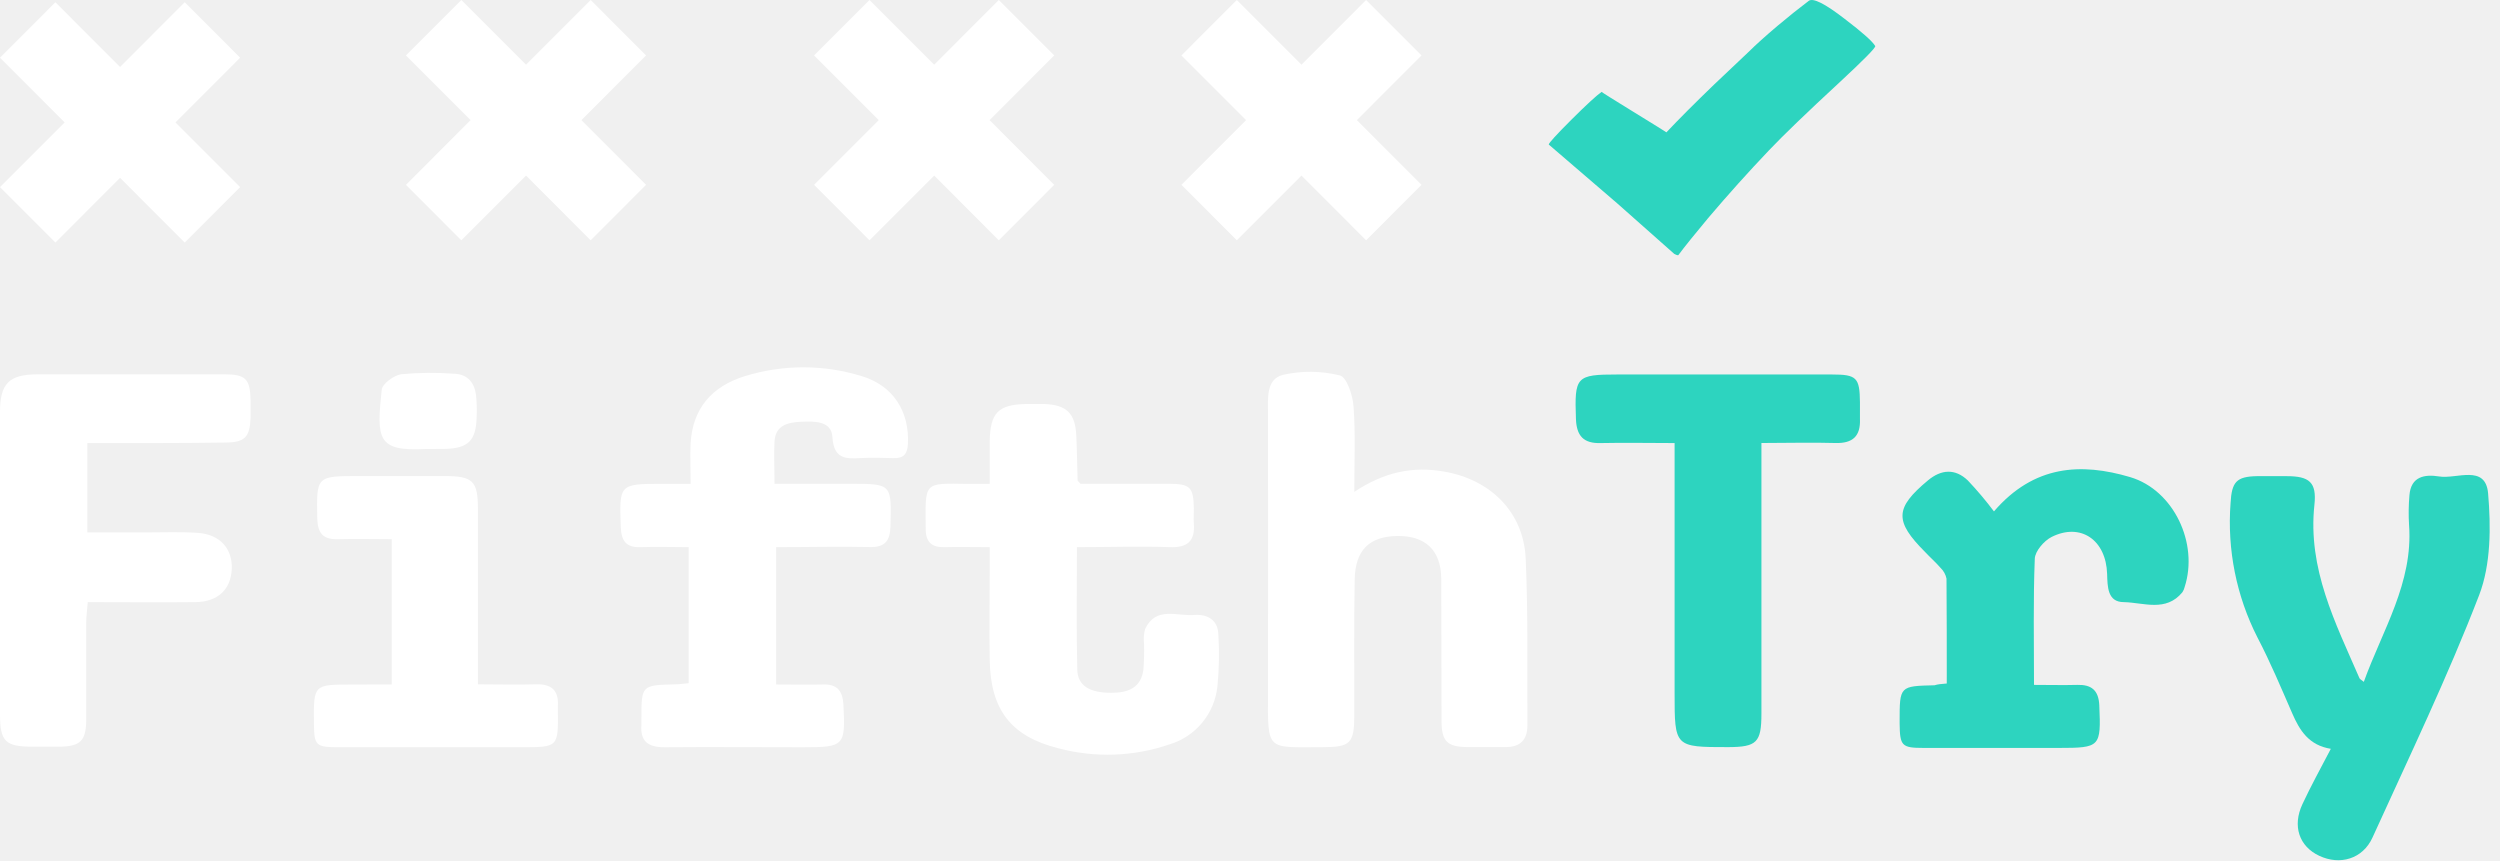
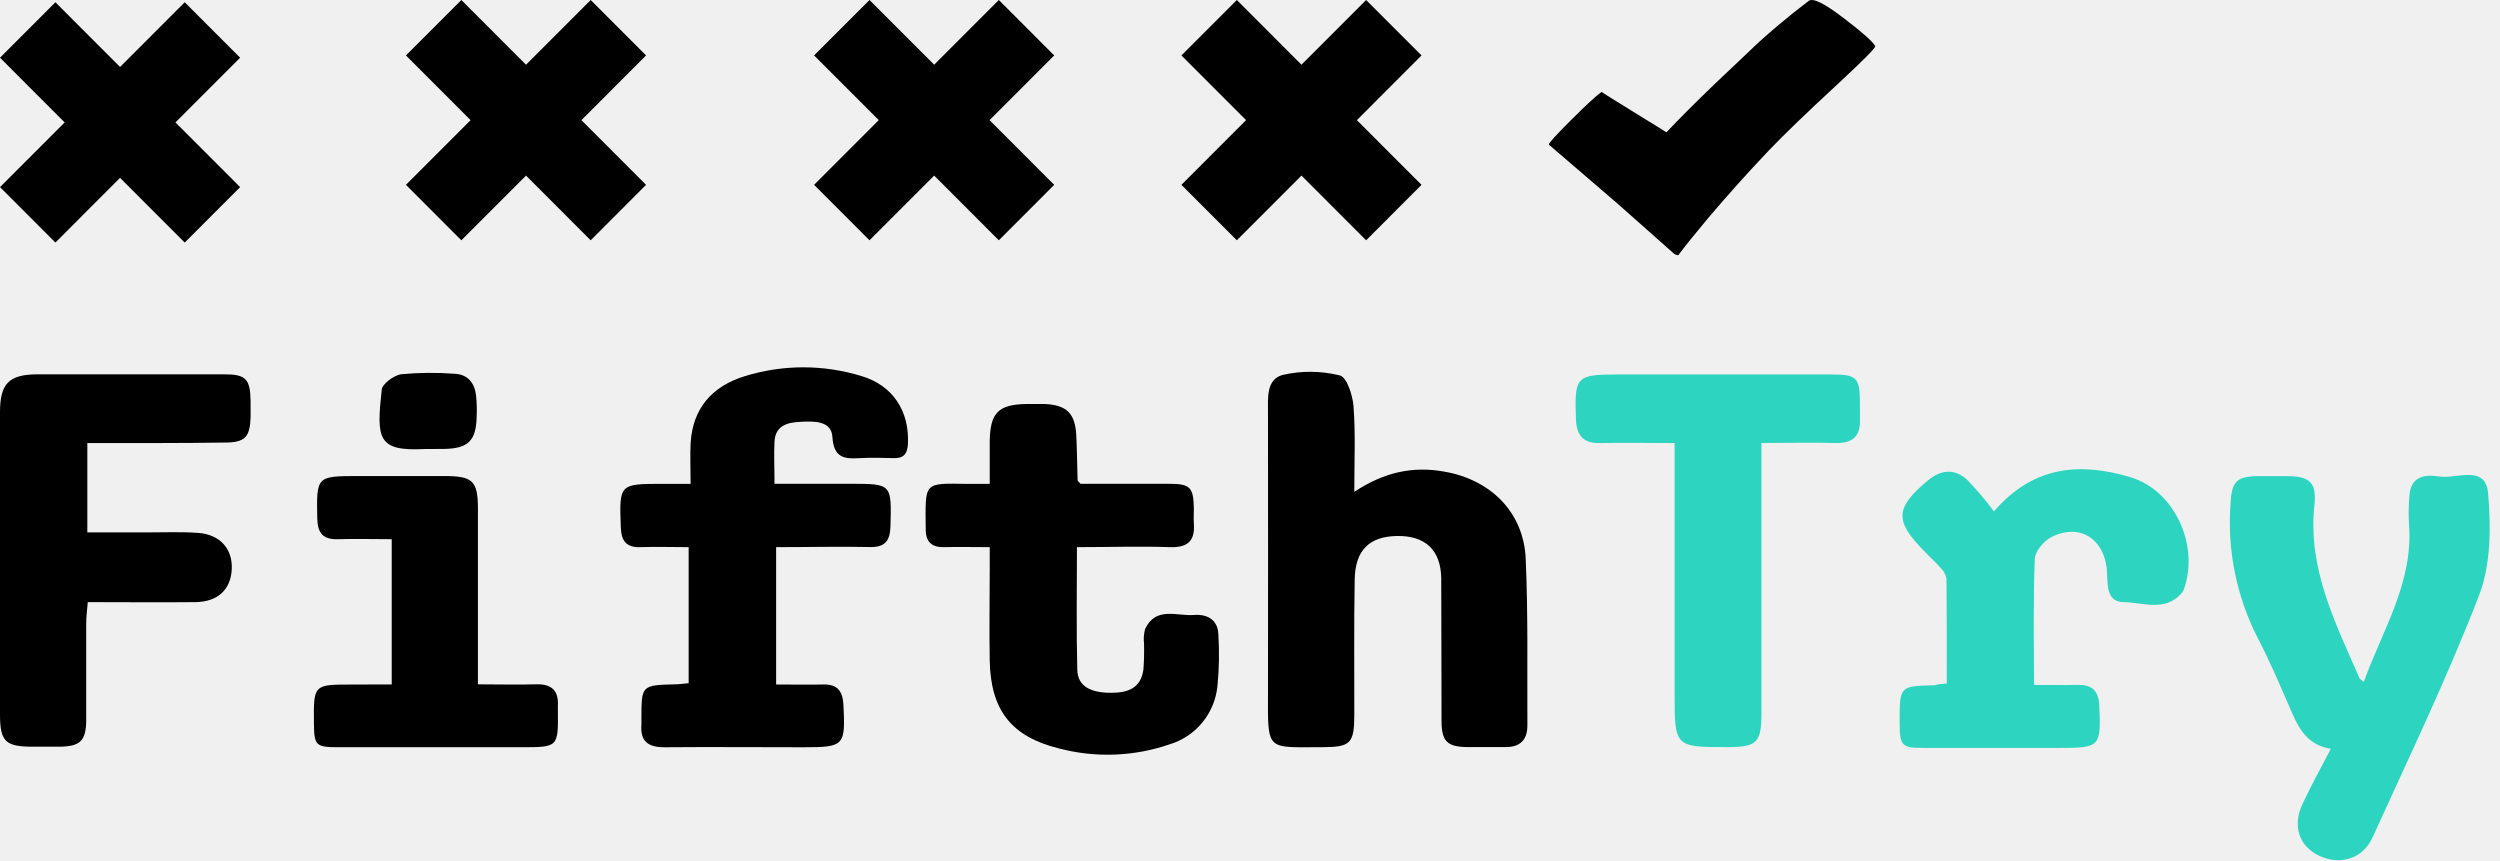
<svg xmlns="http://www.w3.org/2000/svg" width="93" height="32" viewBox="0 0 93 32" fill="none">
-   <path d="M69.758 1.712C69.659 1.54 69.276 1.2 68.609 0.692C67.885 0.133 67.444 -0.087 67.287 0.031C66.925 0.304 66.537 0.614 66.122 0.963C65.671 1.345 65.317 1.664 65.059 1.92C64.582 2.369 64.152 2.776 63.769 3.141C63.05 3.834 62.457 4.428 61.99 4.923C61.958 4.898 61.546 4.642 60.754 4.155C59.983 3.681 59.592 3.435 59.581 3.418C59.403 3.54 59.03 3.882 58.464 4.445C57.897 5.011 57.614 5.322 57.614 5.377L60.164 7.568C60.169 7.572 60.875 8.197 62.281 9.444C62.339 9.478 62.389 9.495 62.431 9.495C62.672 9.171 63.042 8.712 63.54 8.116C64.27 7.255 65.025 6.413 65.807 5.591C66.342 5.028 67.219 4.184 68.436 3.059C69.349 2.211 69.79 1.762 69.758 1.712L69.758 1.712Z" fill="#2DD4BF" />
-   <path d="M50.38 18.297C51.491 17.561 52.552 17.337 53.715 17.542C55.436 17.836 56.678 19.04 56.756 20.78C56.848 22.847 56.808 24.92 56.819 26.99C56.819 27.526 56.546 27.793 56.01 27.791C55.528 27.791 55.054 27.791 54.562 27.791C53.836 27.778 53.629 27.574 53.625 26.831C53.616 25.06 53.625 23.289 53.614 21.518C53.602 20.456 53.011 19.918 51.958 19.939C50.942 19.96 50.416 20.465 50.395 21.549C50.364 23.227 50.383 24.906 50.38 26.587C50.38 27.653 50.24 27.793 49.203 27.795C47.1 27.795 47.163 27.975 47.169 25.788C47.178 22.315 47.169 18.84 47.169 15.366C47.169 14.815 47.096 14.102 47.725 13.945C48.423 13.786 49.149 13.794 49.844 13.966C50.099 14.027 50.322 14.705 50.351 15.118C50.428 16.128 50.38 17.131 50.38 18.297Z" fill="white" />
-   <path d="M28.872 20.354V25.463C29.478 25.463 30.044 25.476 30.61 25.463C31.136 25.445 31.343 25.691 31.375 26.204C31.453 27.741 31.417 27.798 29.883 27.798C28.162 27.798 26.441 27.783 24.72 27.798C24.104 27.798 23.809 27.576 23.861 26.949C23.861 26.88 23.861 26.811 23.861 26.742C23.861 25.49 23.861 25.49 25.112 25.457C25.267 25.457 25.421 25.432 25.618 25.415V20.354C25.012 20.354 24.423 20.334 23.836 20.354C23.297 20.375 23.113 20.127 23.094 19.612C23.035 18.009 23.033 17.999 24.639 17.999H25.691C25.691 17.442 25.668 16.964 25.691 16.489C25.766 15.179 26.5 14.365 27.711 13.992C29.126 13.555 30.639 13.555 32.054 13.992C33.223 14.342 33.835 15.304 33.775 16.514C33.754 16.898 33.609 17.056 33.232 17.042C32.819 17.031 32.404 17.019 31.993 17.042C31.419 17.079 31.014 17.042 30.966 16.257C30.93 15.646 30.279 15.669 29.805 15.69C29.331 15.711 28.849 15.803 28.812 16.42C28.784 16.9 28.812 17.38 28.812 17.997H31.62C33.181 17.997 33.167 17.997 33.125 19.581C33.11 20.135 32.909 20.367 32.341 20.35C31.207 20.325 30.082 20.354 28.872 20.354Z" fill="white" />
-   <path d="M40.062 20.354C40.062 21.936 40.037 23.427 40.075 24.915C40.09 25.516 40.546 25.774 41.341 25.772C41.951 25.772 42.445 25.601 42.535 24.906C42.559 24.586 42.567 24.266 42.558 23.945C42.536 23.762 42.55 23.577 42.598 23.4C42.998 22.545 43.785 22.929 44.422 22.877C44.895 22.841 45.306 23.043 45.323 23.602C45.363 24.242 45.352 24.884 45.289 25.522C45.239 26.02 45.044 26.491 44.727 26.877C44.411 27.263 43.987 27.545 43.51 27.689C42.177 28.148 40.738 28.199 39.375 27.837C37.606 27.395 36.851 26.4 36.818 24.571C36.797 23.446 36.818 22.318 36.818 21.193V20.354C36.21 20.354 35.671 20.34 35.126 20.354C34.667 20.367 34.441 20.162 34.437 19.706C34.424 17.901 34.326 17.978 36.015 18.001H36.818C36.818 17.442 36.818 16.925 36.818 16.408C36.835 15.356 37.138 15.05 38.168 15.029C38.398 15.029 38.627 15.029 38.857 15.029C39.683 15.064 40.004 15.379 40.039 16.22C40.066 16.77 40.069 17.321 40.087 17.872C40.087 17.887 40.114 17.905 40.194 17.997C41.244 17.997 42.363 17.997 43.481 17.997C44.277 17.997 44.398 18.124 44.411 18.917C44.411 19.109 44.398 19.286 44.411 19.468C44.461 20.115 44.189 20.377 43.523 20.354C42.403 20.315 41.28 20.354 40.062 20.354Z" fill="white" />
-   <path d="M3.249 16.482V19.806H5.445C6.088 19.806 6.732 19.778 7.371 19.824C8.189 19.883 8.654 20.419 8.622 21.168C8.589 21.917 8.115 22.392 7.264 22.399C5.958 22.413 4.651 22.399 3.265 22.399C3.244 22.678 3.209 22.918 3.207 23.168C3.207 24.386 3.207 25.605 3.207 26.817C3.196 27.559 2.98 27.758 2.251 27.777C1.909 27.777 1.563 27.777 1.218 27.777C0.201 27.777 0.002 27.585 0 26.581C0 24.396 0 22.212 0 20.027C0 18.464 0 16.901 0 15.337C0 14.265 0.333 13.929 1.394 13.925C3.712 13.925 6.031 13.925 8.35 13.925C9.144 13.925 9.306 14.098 9.322 14.903C9.322 15.11 9.322 15.318 9.322 15.525C9.297 16.267 9.109 16.461 8.365 16.463C6.692 16.488 5.018 16.482 3.249 16.482Z" fill="white" />
+   <path d="M69.758 1.712C69.659 1.54 69.276 1.2 68.609 0.692C67.885 0.133 67.444 -0.087 67.287 0.031C66.925 0.304 66.537 0.614 66.122 0.963C65.671 1.345 65.317 1.664 65.059 1.92C64.582 2.369 64.152 2.776 63.769 3.141C63.05 3.834 62.457 4.428 61.99 4.923C61.958 4.898 61.546 4.642 60.754 4.155C59.983 3.681 59.592 3.435 59.581 3.418C59.403 3.54 59.03 3.882 58.464 4.445C57.897 5.011 57.614 5.322 57.614 5.377L60.164 7.568C60.169 7.572 60.875 8.197 62.281 9.444C62.339 9.478 62.389 9.495 62.431 9.495C62.672 9.171 63.042 8.712 63.54 8.116C64.27 7.255 65.025 6.413 65.807 5.591C66.342 5.028 67.219 4.184 68.436 3.059C69.349 2.211 69.79 1.762 69.758 1.712L69.758 1.712Z" fill="#000000" />
+   <path d="M50.38 18.297C51.491 17.561 52.552 17.337 53.715 17.542C55.436 17.836 56.678 19.04 56.756 20.78C56.848 22.847 56.808 24.92 56.819 26.99C56.819 27.526 56.546 27.793 56.01 27.791C55.528 27.791 55.054 27.791 54.562 27.791C53.836 27.778 53.629 27.574 53.625 26.831C53.616 25.06 53.625 23.289 53.614 21.518C53.602 20.456 53.011 19.918 51.958 19.939C50.942 19.96 50.416 20.465 50.395 21.549C50.364 23.227 50.383 24.906 50.38 26.587C50.38 27.653 50.24 27.793 49.203 27.795C47.1 27.795 47.163 27.975 47.169 25.788C47.178 22.315 47.169 18.84 47.169 15.366C47.169 14.815 47.096 14.102 47.725 13.945C48.423 13.786 49.149 13.794 49.844 13.966C50.099 14.027 50.322 14.705 50.351 15.118C50.428 16.128 50.38 17.131 50.38 18.297Z" fill="#000000" />
+   <path d="M28.872 20.354V25.463C29.478 25.463 30.044 25.476 30.61 25.463C31.136 25.445 31.343 25.691 31.375 26.204C31.453 27.741 31.417 27.798 29.883 27.798C28.162 27.798 26.441 27.783 24.72 27.798C24.104 27.798 23.809 27.576 23.861 26.949C23.861 26.88 23.861 26.811 23.861 26.742C23.861 25.49 23.861 25.49 25.112 25.457C25.267 25.457 25.421 25.432 25.618 25.415V20.354C25.012 20.354 24.423 20.334 23.836 20.354C23.297 20.375 23.113 20.127 23.094 19.612C23.035 18.009 23.033 17.999 24.639 17.999H25.691C25.691 17.442 25.668 16.964 25.691 16.489C25.766 15.179 26.5 14.365 27.711 13.992C29.126 13.555 30.639 13.555 32.054 13.992C33.223 14.342 33.835 15.304 33.775 16.514C33.754 16.898 33.609 17.056 33.232 17.042C32.819 17.031 32.404 17.019 31.993 17.042C31.419 17.079 31.014 17.042 30.966 16.257C30.93 15.646 30.279 15.669 29.805 15.69C29.331 15.711 28.849 15.803 28.812 16.42C28.784 16.9 28.812 17.38 28.812 17.997H31.62C33.181 17.997 33.167 17.997 33.125 19.581C33.11 20.135 32.909 20.367 32.341 20.35C31.207 20.325 30.082 20.354 28.872 20.354Z" fill="#000000" />
+   <path d="M40.062 20.354C40.062 21.936 40.037 23.427 40.075 24.915C40.09 25.516 40.546 25.774 41.341 25.772C41.951 25.772 42.445 25.601 42.535 24.906C42.559 24.586 42.567 24.266 42.558 23.945C42.536 23.762 42.55 23.577 42.598 23.4C42.998 22.545 43.785 22.929 44.422 22.877C44.895 22.841 45.306 23.043 45.323 23.602C45.363 24.242 45.352 24.884 45.289 25.522C45.239 26.02 45.044 26.491 44.727 26.877C44.411 27.263 43.987 27.545 43.51 27.689C42.177 28.148 40.738 28.199 39.375 27.837C37.606 27.395 36.851 26.4 36.818 24.571C36.797 23.446 36.818 22.318 36.818 21.193V20.354C36.21 20.354 35.671 20.34 35.126 20.354C34.667 20.367 34.441 20.162 34.437 19.706C34.424 17.901 34.326 17.978 36.015 18.001H36.818C36.818 17.442 36.818 16.925 36.818 16.408C36.835 15.356 37.138 15.05 38.168 15.029C38.398 15.029 38.627 15.029 38.857 15.029C39.683 15.064 40.004 15.379 40.039 16.22C40.066 16.77 40.069 17.321 40.087 17.872C40.087 17.887 40.114 17.905 40.194 17.997C41.244 17.997 42.363 17.997 43.481 17.997C44.277 17.997 44.398 18.124 44.411 18.917C44.411 19.109 44.398 19.286 44.411 19.468C44.461 20.115 44.189 20.377 43.523 20.354C42.403 20.315 41.28 20.354 40.062 20.354Z" fill="#000000" />
+   <path d="M3.249 16.482V19.806H5.445C6.088 19.806 6.732 19.778 7.371 19.824C8.189 19.883 8.654 20.419 8.622 21.168C8.589 21.917 8.115 22.392 7.264 22.399C5.958 22.413 4.651 22.399 3.265 22.399C3.244 22.678 3.209 22.918 3.207 23.168C3.207 24.386 3.207 25.605 3.207 26.817C3.196 27.559 2.98 27.758 2.251 27.777C1.909 27.777 1.563 27.777 1.218 27.777C0.201 27.777 0.002 27.585 0 26.581C0 24.396 0 22.212 0 20.027C0 18.464 0 16.901 0 15.337C0 14.265 0.333 13.929 1.394 13.925C3.712 13.925 6.031 13.925 8.35 13.925C9.144 13.925 9.306 14.098 9.322 14.903C9.322 15.11 9.322 15.318 9.322 15.525C9.297 16.267 9.109 16.461 8.365 16.463C6.692 16.488 5.018 16.482 3.249 16.482Z" fill="#000000" />
  <path d="M87.934 25.365C88.625 23.444 89.774 21.683 89.617 19.53C89.594 19.162 89.599 18.793 89.631 18.425C89.686 17.717 90.204 17.64 90.736 17.724C91.385 17.83 92.457 17.262 92.557 18.347C92.664 19.603 92.664 20.997 92.222 22.144C91.042 25.204 89.614 28.169 88.256 31.158C87.894 31.953 87.047 32.201 86.272 31.834C85.53 31.485 85.268 30.73 85.651 29.913C85.968 29.232 86.335 28.569 86.707 27.856C85.886 27.724 85.547 27.171 85.27 26.535C84.857 25.588 84.457 24.631 83.979 23.717C83.193 22.174 82.846 20.442 82.977 18.714C83.021 17.926 83.193 17.728 83.958 17.713C84.325 17.713 84.693 17.713 85.062 17.713C85.903 17.713 86.188 17.934 86.096 18.781C85.84 21.155 86.877 23.168 87.772 25.229C87.787 25.263 87.835 25.284 87.934 25.365Z" fill="#2DD4BF" />
  <path d="M72.42 25.426C72.42 24.082 72.42 22.808 72.41 21.525C72.379 21.371 72.3 21.23 72.186 21.122C72.007 20.915 71.804 20.738 71.613 20.534C70.465 19.382 70.488 18.898 71.718 17.872C72.217 17.457 72.731 17.423 73.202 17.872C73.548 18.237 73.873 18.622 74.175 19.024C75.663 17.296 77.417 17.207 79.244 17.749C80.867 18.233 81.793 20.215 81.269 21.836C81.253 21.905 81.225 21.97 81.187 22.029C80.573 22.781 79.739 22.413 79.005 22.399C78.396 22.399 78.4 21.823 78.385 21.354C78.347 20.083 77.4 19.434 76.319 19.975C76.038 20.119 75.706 20.5 75.694 20.784C75.633 22.32 75.665 23.857 75.665 25.478C76.239 25.478 76.759 25.492 77.278 25.478C77.796 25.465 78.071 25.67 78.094 26.246C78.159 27.783 78.134 27.823 76.585 27.823C74.912 27.823 73.238 27.823 71.561 27.823C70.739 27.823 70.676 27.748 70.666 26.905V26.836C70.666 25.522 70.666 25.522 71.968 25.492C72.074 25.457 72.186 25.444 72.42 25.426Z" fill="#2DD4BF" />
  <path d="M62.295 16.482C61.339 16.482 60.442 16.463 59.554 16.482C58.906 16.503 58.648 16.215 58.625 15.585C58.569 14.012 58.625 13.931 60.164 13.931C62.827 13.931 65.489 13.931 68.151 13.931C69.071 13.931 69.18 14.048 69.19 14.963C69.19 15.17 69.19 15.377 69.19 15.583C69.218 16.226 68.922 16.499 68.275 16.48C67.388 16.453 66.501 16.48 65.525 16.48V17.377C65.525 20.435 65.525 23.492 65.525 26.548C65.525 27.622 65.351 27.789 64.29 27.793C62.295 27.793 62.295 27.793 62.295 25.784V16.482Z" fill="#2DD4BF" />
-   <path d="M14.572 25.461V20.058C13.894 20.058 13.233 20.039 12.584 20.058C12.026 20.078 11.819 19.847 11.802 19.29C11.775 17.709 11.758 17.709 13.363 17.709C14.418 17.709 15.466 17.709 16.528 17.709C17.589 17.709 17.779 17.886 17.779 18.937C17.779 20.821 17.779 22.706 17.779 24.591V25.457C18.53 25.457 19.232 25.477 19.93 25.457C20.517 25.436 20.791 25.684 20.753 26.272C20.75 26.318 20.75 26.364 20.753 26.41C20.768 27.795 20.768 27.795 19.414 27.797H12.596C11.743 27.797 11.687 27.735 11.678 26.906C11.664 25.465 11.664 25.465 13.085 25.465L14.572 25.461Z" fill="white" />
-   <path d="M15.878 16.704H15.809C14.03 16.795 14.005 16.32 14.2 14.498C14.223 14.275 14.654 13.962 14.925 13.921C15.585 13.86 16.249 13.854 16.91 13.904C17.39 13.923 17.652 14.236 17.708 14.699C17.737 14.973 17.744 15.248 17.731 15.523C17.708 16.384 17.421 16.676 16.564 16.699C16.337 16.704 16.107 16.704 15.878 16.704Z" fill="white" />
-   <path d="M6.872 0.084L4.466 2.491L2.061 0.084L0 2.147L2.405 4.554L0 6.96L2.061 9.023L4.466 6.616L6.872 9.023L8.933 6.96L6.527 4.554L8.933 2.147L6.872 0.084Z" fill="white" />
-   <path d="M50.82 0L48.415 2.407L46.01 0L43.949 2.062L46.354 4.469L43.949 6.876L46.01 8.939L48.415 6.532L50.82 8.939L52.881 6.876L50.476 4.469L52.881 2.062L50.82 0Z" fill="white" />
-   <path d="M21.973 0L19.568 2.407L17.162 0L15.101 2.062L17.506 4.469L15.101 6.876L17.162 8.939L19.568 6.532L21.973 8.939L24.034 6.876L21.629 4.469L24.034 2.062L21.973 0Z" fill="white" />
-   <path d="M37.156 0L34.751 2.407L32.345 0L30.284 2.062L32.689 4.469L30.284 6.876L32.345 8.939L34.751 6.532L37.156 8.939L39.217 6.876L36.812 4.469L39.217 2.062L37.156 0Z" fill="white" />
+   <path d="M14.572 25.461V20.058C13.894 20.058 13.233 20.039 12.584 20.058C12.026 20.078 11.819 19.847 11.802 19.29C11.775 17.709 11.758 17.709 13.363 17.709C14.418 17.709 15.466 17.709 16.528 17.709C17.589 17.709 17.779 17.886 17.779 18.937C17.779 20.821 17.779 22.706 17.779 24.591V25.457C18.53 25.457 19.232 25.477 19.93 25.457C20.517 25.436 20.791 25.684 20.753 26.272C20.75 26.318 20.75 26.364 20.753 26.41C20.768 27.795 20.768 27.795 19.414 27.797H12.596C11.743 27.797 11.687 27.735 11.678 26.906C11.664 25.465 11.664 25.465 13.085 25.465L14.572 25.461Z" fill="#000000" />
+   <path d="M15.878 16.704H15.809C14.03 16.795 14.005 16.32 14.2 14.498C14.223 14.275 14.654 13.962 14.925 13.921C15.585 13.86 16.249 13.854 16.91 13.904C17.39 13.923 17.652 14.236 17.708 14.699C17.737 14.973 17.744 15.248 17.731 15.523C17.708 16.384 17.421 16.676 16.564 16.699C16.337 16.704 16.107 16.704 15.878 16.704Z" fill="#000000" />
+   <path d="M6.872 0.084L4.466 2.491L2.061 0.084L0 2.147L2.405 4.554L0 6.96L2.061 9.023L4.466 6.616L6.872 9.023L8.933 6.96L6.527 4.554L8.933 2.147L6.872 0.084Z" fill="#000000" />
+   <path d="M50.82 0L48.415 2.407L46.01 0L43.949 2.062L46.354 4.469L43.949 6.876L46.01 8.939L48.415 6.532L50.82 8.939L52.881 6.876L50.476 4.469L52.881 2.062L50.82 0Z" fill="#000000" />
+   <path d="M21.973 0L19.568 2.407L17.162 0L15.101 2.062L17.506 4.469L15.101 6.876L17.162 8.939L19.568 6.532L21.973 8.939L24.034 6.876L21.629 4.469L24.034 2.062L21.973 0Z" fill="#000000" />
+   <path d="M37.156 0L34.751 2.407L32.345 0L30.284 2.062L32.689 4.469L30.284 6.876L32.345 8.939L34.751 6.532L37.156 8.939L39.217 6.876L36.812 4.469L39.217 2.062L37.156 0Z" fill="#000000" />
</svg>
